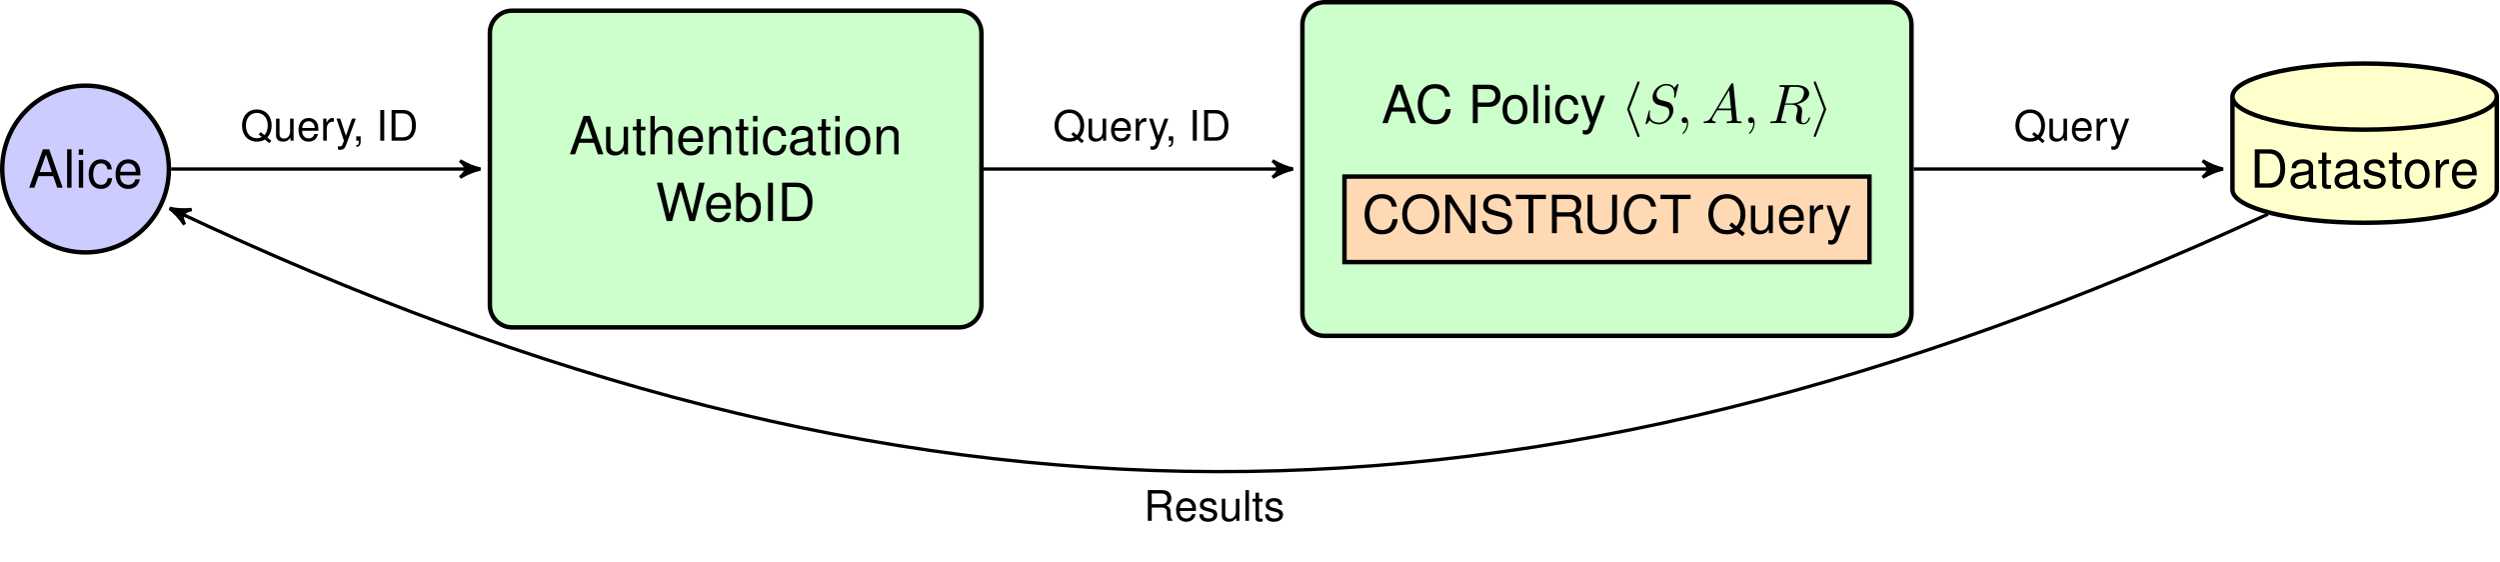
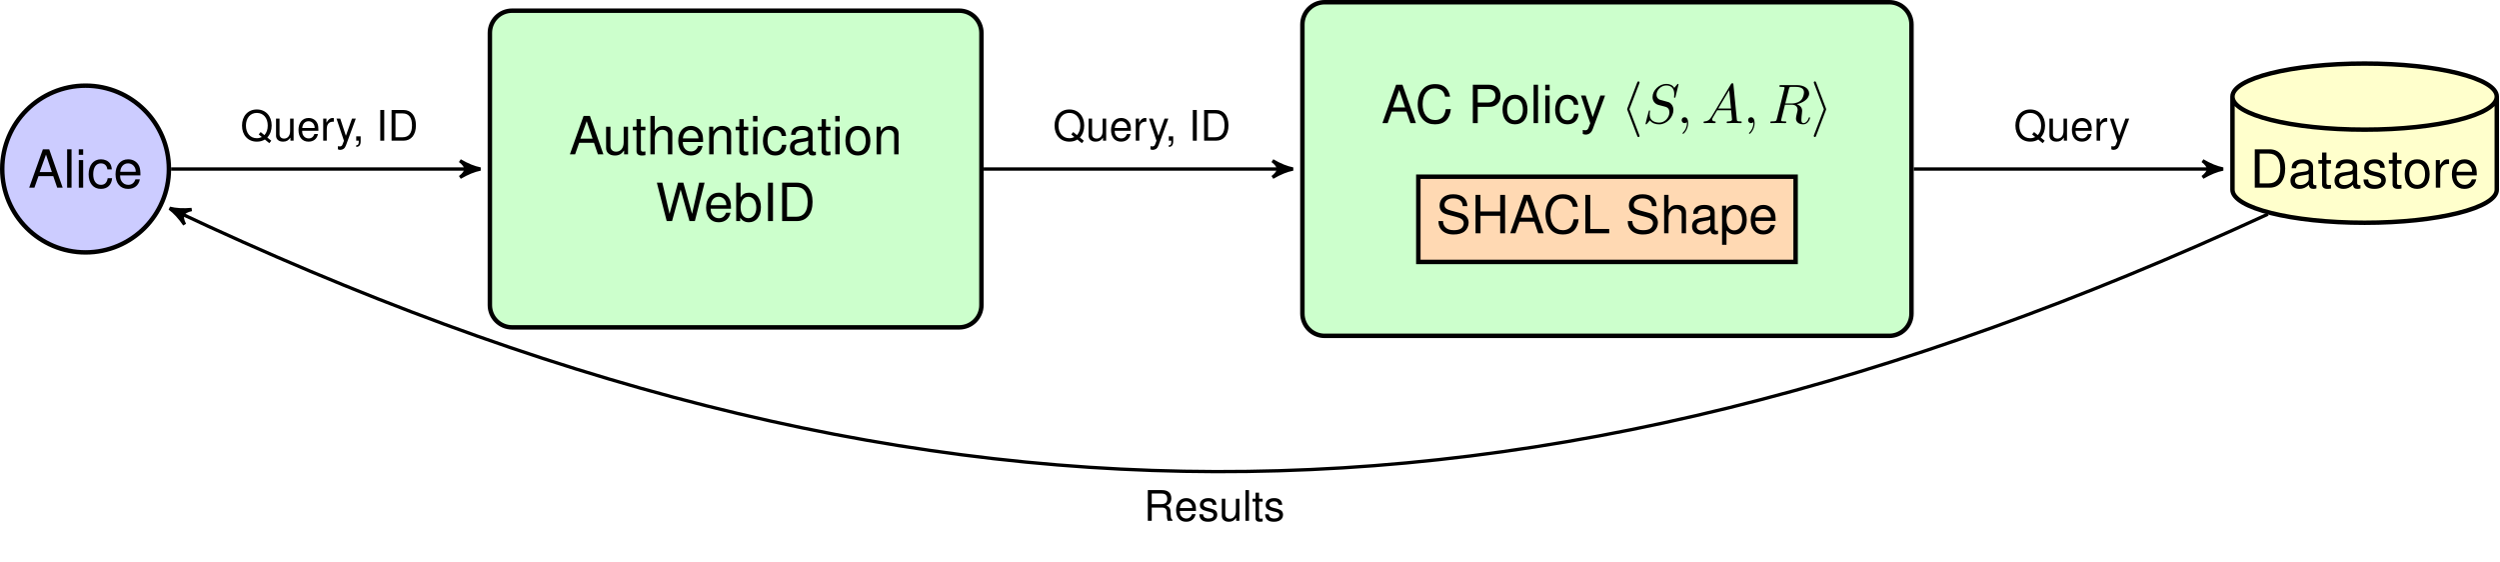
<svg xmlns="http://www.w3.org/2000/svg" xmlns:xlink="http://www.w3.org/1999/xlink" version="1.1" width="447.578pt" height="100.443pt" viewBox="2.789 -12.152 447.578 100.443">
  <defs>
    <use id="g3-65" xlink:href="#g1-65" transform="scale(1.25)" />
    <use id="g3-67" xlink:href="#g1-67" transform="scale(1.25)" />
    <use id="g3-68" xlink:href="#g1-68" transform="scale(1.25)" />
+     <use id="g3-72" xlink:href="#g1-72" transform="scale(1.25)" />
    <use id="g3-73" xlink:href="#g1-73" transform="scale(1.25)" />
-     <use id="g3-78" xlink:href="#g1-78" transform="scale(1.25)" />
-     <use id="g3-79" xlink:href="#g1-79" transform="scale(1.25)" />
+     <use id="g3-76" xlink:href="#g1-76" transform="scale(1.25)" />
    <use id="g3-80" xlink:href="#g1-80" transform="scale(1.25)" />
-     <use id="g3-81" xlink:href="#g1-81" transform="scale(1.25)" />
-     <use id="g3-82" xlink:href="#g1-82" transform="scale(1.25)" />
    <use id="g3-83" xlink:href="#g1-83" transform="scale(1.25)" />
-     <use id="g3-84" xlink:href="#g1-84" transform="scale(1.25)" />
-     <use id="g3-85" xlink:href="#g1-85" transform="scale(1.25)" />
    <use id="g3-87" xlink:href="#g1-87" transform="scale(1.25)" />
    <use id="g3-97" xlink:href="#g1-97" transform="scale(1.25)" />
    <use id="g3-98" xlink:href="#g1-98" transform="scale(1.25)" />
    <use id="g3-99" xlink:href="#g1-99" transform="scale(1.25)" />
    <use id="g3-101" xlink:href="#g1-101" transform="scale(1.25)" />
    <use id="g3-104" xlink:href="#g1-104" transform="scale(1.25)" />
    <use id="g3-105" xlink:href="#g1-105" transform="scale(1.25)" />
    <use id="g3-108" xlink:href="#g1-108" transform="scale(1.25)" />
    <use id="g3-110" xlink:href="#g1-110" transform="scale(1.25)" />
    <use id="g3-111" xlink:href="#g1-111" transform="scale(1.25)" />
+     <use id="g3-112" xlink:href="#g1-112" transform="scale(1.25)" />
    <use id="g3-114" xlink:href="#g1-114" transform="scale(1.25)" />
    <use id="g3-115" xlink:href="#g1-115" transform="scale(1.25)" />
    <use id="g3-116" xlink:href="#g1-116" transform="scale(1.25)" />
    <use id="g3-117" xlink:href="#g1-117" transform="scale(1.25)" />
    <use id="g3-121" xlink:href="#g1-121" transform="scale(1.25)" />
+     <path id="g4-104" d="M3.268 -7.093C3.318 -7.203 3.318 -7.223 3.318 -7.273C3.318 -7.382 3.228 -7.472 3.118 -7.472C3.029 -7.472 2.959 -7.422 2.889 -7.243L1.146 -2.67C1.126 -2.61 1.096 -2.55 1.096 -2.491C1.096 -2.461 1.096 -2.441 1.146 -2.321L2.889 2.252C2.929 2.361 2.979 2.491 3.118 2.491C3.228 2.491 3.318 2.401 3.318 2.291C3.318 2.262 3.318 2.242 3.268 2.132L1.504 -2.491L3.268 -7.093Z" />
+     <path id="g4-105" d="M2.72 -2.321C2.77 -2.441 2.77 -2.461 2.77 -2.491S2.77 -2.54 2.72 -2.66L0.976 -7.243C0.917 -7.412 0.857 -7.472 0.747 -7.472S0.548 -7.382 0.548 -7.273C0.548 -7.243 0.548 -7.223 0.598 -7.113L2.361 -2.491L0.598 2.112C0.548 2.222 0.548 2.242 0.548 2.291C0.548 2.401 0.638 2.491 0.747 2.491C0.877 2.491 0.917 2.391 0.956 2.291L2.72 -2.321Z" />
+     <path id="g5-59" d="M2.022 -0.01C2.022 -0.667 1.773 -1.056 1.385 -1.056C1.056 -1.056 0.857 -0.807 0.857 -0.528C0.857 -0.259 1.056 0 1.385 0C1.504 0 1.634 -0.04 1.733 -0.13C1.763 -0.149 1.773 -0.159 1.783 -0.159S1.803 -0.149 1.803 -0.01C1.803 0.727 1.455 1.325 1.126 1.654C1.016 1.763 1.016 1.783 1.016 1.813C1.016 1.883 1.066 1.923 1.116 1.923C1.225 1.923 2.022 1.156 2.022 -0.01Z" />
+     <path id="g5-65" d="M1.783 -1.146C1.385 -0.478 0.996 -0.339 0.558 -0.309C0.438 -0.299 0.349 -0.299 0.349 -0.11C0.349 -0.05 0.399 0 0.478 0C0.747 0 1.056 -0.03 1.335 -0.03C1.664 -0.03 2.012 0 2.331 0C2.391 0 2.521 0 2.521 -0.189C2.521 -0.299 2.431 -0.309 2.361 -0.309C2.132 -0.329 1.893 -0.408 1.893 -0.658C1.893 -0.777 1.953 -0.887 2.032 -1.026L2.79 -2.301H5.29C5.31 -2.092 5.45 -0.737 5.45 -0.638C5.45 -0.339 4.932 -0.309 4.732 -0.309C4.593 -0.309 4.493 -0.309 4.493 -0.11C4.493 0 4.613 0 4.633 0C5.041 0 5.469 -0.03 5.878 -0.03C6.127 -0.03 6.755 0 7.004 0C7.064 0 7.183 0 7.183 -0.199C7.183 -0.309 7.083 -0.309 6.954 -0.309C6.336 -0.309 6.336 -0.379 6.306 -0.667L5.699 -6.894C5.679 -7.093 5.679 -7.133 5.509 -7.133C5.35 -7.133 5.31 -7.064 5.25 -6.964L1.783 -1.146ZM2.979 -2.61L4.941 -5.898L5.26 -2.61H2.979Z" />
+     <path id="g5-82" d="M3.736 -6.117C3.796 -6.356 3.826 -6.456 4.015 -6.486C4.105 -6.496 4.423 -6.496 4.623 -6.496C5.33 -6.496 6.436 -6.496 6.436 -5.509C6.436 -5.171 6.276 -4.483 5.888 -4.095C5.629 -3.836 5.101 -3.517 4.204 -3.517H3.088L3.736 -6.117ZM5.171 -3.387C6.177 -3.606 7.362 -4.304 7.362 -5.31C7.362 -6.167 6.466 -6.804 5.161 -6.804H2.321C2.122 -6.804 2.032 -6.804 2.032 -6.605C2.032 -6.496 2.122 -6.496 2.311 -6.496C2.331 -6.496 2.521 -6.496 2.69 -6.476C2.869 -6.456 2.959 -6.446 2.959 -6.316C2.959 -6.276 2.949 -6.247 2.919 -6.127L1.584 -0.777C1.484 -0.389 1.465 -0.309 0.677 -0.309C0.498 -0.309 0.408 -0.309 0.408 -0.11C0.408 0 0.528 0 0.548 0C0.827 0 1.524 -0.03 1.803 -0.03S2.79 0 3.068 0C3.148 0 3.268 0 3.268 -0.199C3.268 -0.309 3.178 -0.309 2.989 -0.309C2.62 -0.309 2.341 -0.309 2.341 -0.488C2.341 -0.548 2.361 -0.598 2.371 -0.658L3.029 -3.298H4.214C5.121 -3.298 5.3 -2.74 5.3 -2.391C5.3 -2.242 5.22 -1.933 5.161 -1.704C5.091 -1.425 5.001 -1.056 5.001 -0.857C5.001 0.219 6.197 0.219 6.326 0.219C7.173 0.219 7.522 -0.787 7.522 -0.927C7.522 -1.046 7.412 -1.046 7.402 -1.046C7.313 -1.046 7.293 -0.976 7.273 -0.907C7.024 -0.169 6.595 0 6.366 0C6.037 0 5.968 -0.219 5.968 -0.608C5.968 -0.917 6.027 -1.425 6.067 -1.743C6.087 -1.883 6.107 -2.072 6.107 -2.212C6.107 -2.979 5.44 -3.288 5.171 -3.387Z" />
+     <path id="g5-83" d="M6.426 -6.924C6.426 -6.954 6.406 -7.024 6.316 -7.024C6.267 -7.024 6.257 -7.014 6.137 -6.874L5.659 -6.306C5.4 -6.775 4.882 -7.024 4.234 -7.024C2.969 -7.024 1.773 -5.878 1.773 -4.672C1.773 -3.866 2.301 -3.407 2.809 -3.258L3.875 -2.979C4.244 -2.889 4.792 -2.74 4.792 -1.923C4.792 -1.026 3.975 -0.09 2.999 -0.09C2.361 -0.09 1.255 -0.309 1.255 -1.544C1.255 -1.783 1.305 -2.022 1.315 -2.082C1.325 -2.122 1.335 -2.132 1.335 -2.152C1.335 -2.252 1.265 -2.262 1.215 -2.262S1.146 -2.252 1.116 -2.222C1.076 -2.182 0.518 0.09 0.518 0.12C0.518 0.179 0.568 0.219 0.628 0.219C0.677 0.219 0.687 0.209 0.807 0.07L1.295 -0.498C1.724 0.08 2.401 0.219 2.979 0.219C4.334 0.219 5.509 -1.106 5.509 -2.341C5.509 -3.029 5.171 -3.367 5.021 -3.507C4.792 -3.736 4.643 -3.776 3.756 -4.005C3.537 -4.065 3.178 -4.164 3.088 -4.184C2.819 -4.274 2.481 -4.563 2.481 -5.091C2.481 -5.898 3.278 -6.745 4.224 -6.745C5.051 -6.745 5.659 -6.316 5.659 -5.2C5.659 -4.882 5.619 -4.702 5.619 -4.643C5.619 -4.633 5.619 -4.543 5.738 -4.543C5.838 -4.543 5.848 -4.573 5.888 -4.742L6.426 -6.924Z" />
    <path id="g1-44" d="M0.656 -0.785V0H1.109V0.136C1.109 0.656 1.011 0.807 0.656 0.822V1.109C1.184 1.109 1.448 0.769 1.448 0.121V-0.785H0.656Z" />
    <path id="g1-65" d="M3.576 -1.652L4.141 0H4.926L2.995 -5.499H2.089L0.128 0H0.875L1.456 -1.652H3.576ZM3.379 -2.24H1.629L2.535 -4.745L3.379 -2.24Z" />
    <path id="g1-67" d="M4.994 -3.794C4.775 -5.001 4.081 -5.59 2.874 -5.59C2.135 -5.59 1.539 -5.356 1.131 -4.903C0.634 -4.36 0.362 -3.576 0.362 -2.685C0.362 -1.78 0.641 -1.003 1.162 -0.468C1.584 -0.03 2.127 0.173 2.844 0.173C4.187 0.173 4.941 -0.551 5.107 -2.007H4.383C4.322 -1.629 4.247 -1.373 4.134 -1.154C3.907 -0.702 3.44 -0.445 2.851 -0.445C1.758 -0.445 1.064 -1.32 1.064 -2.693C1.064 -4.104 1.727 -4.971 2.791 -4.971C3.236 -4.971 3.651 -4.835 3.877 -4.624C4.081 -4.435 4.194 -4.202 4.277 -3.794H4.994Z" />
    <path id="g1-68" d="M0.671 0H2.791C4.179 0 5.031 -1.041 5.031 -2.753C5.031 -4.458 4.187 -5.499 2.791 -5.499H0.671V0ZM1.373 -0.619V-4.881H2.67C3.757 -4.881 4.33 -4.149 4.33 -2.746C4.33 -1.358 3.757 -0.619 2.67 -0.619H1.373Z" />
+     <path id="g1-72" d="M4.156 -2.504V0H4.858V-5.499H4.156V-3.123H1.328V-5.499H0.626V0H1.335V-2.504H4.156Z" />
    <path id="g1-73" d="M1.463 -5.499H0.754V0H1.463V-5.499Z" />
-     <path id="g1-78" d="M4.873 -5.499H4.209V-1.003L1.335 -5.499H0.573V0H1.237V-4.458L4.081 0H4.873V-5.499Z" />
-     <path id="g1-79" d="M2.934 -5.59C1.358 -5.59 0.287 -4.428 0.287 -2.708S1.358 0.173 2.942 0.173C3.606 0.173 4.202 -0.03 4.647 -0.407C5.243 -0.913 5.597 -1.765 5.597 -2.663C5.597 -4.435 4.549 -5.59 2.934 -5.59ZM2.934 -4.971C4.126 -4.971 4.896 -4.066 4.896 -2.678C4.896 -1.35 4.104 -0.445 2.942 -0.445C1.773 -0.445 0.988 -1.35 0.988 -2.708S1.773 -4.971 2.934 -4.971Z" />
+     <path id="g1-76" d="M1.305 -5.499H0.603V0H4.021V-0.619H1.305V-5.499Z" />
    <path id="g1-80" d="M1.388 -2.331H3.115C3.545 -2.331 3.885 -2.459 4.179 -2.723C4.511 -3.025 4.654 -3.379 4.654 -3.885C4.654 -4.918 4.043 -5.499 2.957 -5.499H0.686V0H1.388V-2.331ZM1.388 -2.949V-4.881H2.851C3.523 -4.881 3.923 -4.518 3.923 -3.915S3.523 -2.949 2.851 -2.949H1.388Z" />
    <path id="g1-81" d="M5.529 0.008L4.82 -0.573C5.341 -1.147 5.597 -1.856 5.597 -2.723C5.597 -4.428 4.526 -5.59 2.942 -5.59S0.287 -4.428 0.287 -2.708S1.358 0.173 2.942 0.173C3.485 0.173 3.938 0.053 4.383 -0.211L5.175 0.445L5.529 0.008ZM3.628 -1.546L3.281 -1.124L3.84 -0.656C3.515 -0.505 3.266 -0.445 2.934 -0.445C1.765 -0.445 0.988 -1.35 0.988 -2.708S1.773 -4.971 2.942 -4.971S4.896 -4.066 4.896 -2.716C4.896 -2.007 4.707 -1.456 4.3 -0.996L3.628 -1.546Z" />
    <path id="g1-82" d="M1.403 -2.369H3.213C3.84 -2.369 4.119 -2.067 4.119 -1.388L4.111 -0.898C4.111 -0.558 4.171 -0.226 4.27 0H5.122V-0.173C4.858 -0.355 4.805 -0.551 4.79 -1.282C4.782 -2.188 4.639 -2.459 4.043 -2.716C4.662 -3.017 4.911 -3.402 4.911 -4.028C4.911 -4.979 4.315 -5.499 3.236 -5.499H0.702V0H1.403V-2.369ZM1.403 -2.987V-4.881H3.1C3.493 -4.881 3.719 -4.82 3.892 -4.669C4.081 -4.511 4.179 -4.262 4.179 -3.93C4.179 -3.281 3.847 -2.987 3.1 -2.987H1.403Z" />
    <path id="g1-83" d="M4.496 -3.885C4.488 -4.963 3.749 -5.59 2.482 -5.59C1.275 -5.59 0.528 -4.971 0.528 -3.975C0.528 -3.304 0.883 -2.882 1.607 -2.693L2.972 -2.331C3.666 -2.15 3.983 -1.871 3.983 -1.441C3.983 -1.147 3.824 -0.845 3.591 -0.679C3.372 -0.528 3.025 -0.445 2.58 -0.445C1.984 -0.445 1.577 -0.588 1.313 -0.905C1.109 -1.147 1.018 -1.411 1.026 -1.75H0.362C0.37 -1.245 0.468 -0.913 0.686 -0.611C1.064 -0.098 1.697 0.173 2.535 0.173C3.191 0.173 3.726 0.023 4.081 -0.249C4.451 -0.543 4.684 -1.033 4.684 -1.509C4.684 -2.188 4.262 -2.685 3.515 -2.889L2.135 -3.259C1.471 -3.44 1.23 -3.651 1.23 -4.073C1.23 -4.632 1.72 -5.001 2.459 -5.001C3.334 -5.001 3.824 -4.601 3.832 -3.885H4.496Z" />
-     <path id="g1-84" d="M2.67 -4.881H4.473V-5.499H0.158V-4.881H1.969V0H2.67V-4.881Z" />
-     <path id="g1-85" d="M4.164 -5.499V-1.637C4.164 -0.898 3.628 -0.445 2.746 -0.445C2.338 -0.445 2.007 -0.543 1.743 -0.732C1.471 -0.943 1.343 -1.222 1.343 -1.637V-5.499H0.641V-1.637C0.641 -0.52 1.441 0.173 2.746 0.173C4.036 0.173 4.865 -0.536 4.865 -1.637V-5.499H4.164Z" />
    <path id="g1-87" d="M5.612 0L7.008 -5.499H6.223L5.212 -1.033L3.96 -5.499H3.206L1.984 -1.033L0.95 -5.499H0.166L1.577 0H2.346L3.576 -4.518L4.843 0H5.612Z" />
    <path id="g1-97" d="M4.036 -0.37C3.968 -0.355 3.938 -0.355 3.9 -0.355C3.681 -0.355 3.56 -0.468 3.56 -0.664V-2.987C3.56 -3.689 3.047 -4.066 2.074 -4.066C1.501 -4.066 1.026 -3.9 0.762 -3.606C0.581 -3.402 0.505 -3.176 0.49 -2.783H1.124C1.177 -3.266 1.463 -3.485 2.052 -3.485C2.618 -3.485 2.934 -3.274 2.934 -2.897V-2.731C2.934 -2.467 2.776 -2.354 2.278 -2.293C1.388 -2.18 1.252 -2.15 1.011 -2.052C0.551 -1.863 0.317 -1.509 0.317 -0.996C0.317 -0.279 0.815 0.173 1.614 0.173C2.112 0.173 2.512 0 2.957 -0.407C3.002 -0.008 3.198 0.173 3.606 0.173C3.734 0.173 3.832 0.158 4.036 0.106V-0.37ZM2.934 -1.245C2.934 -1.033 2.874 -0.905 2.685 -0.732C2.429 -0.498 2.12 -0.377 1.75 -0.377C1.26 -0.377 0.973 -0.611 0.973 -1.011C0.973 -1.426 1.252 -1.637 1.924 -1.735C2.587 -1.825 2.723 -1.856 2.934 -1.954V-1.245Z" />
    <path id="g1-98" d="M0.407 -5.499V0H0.973V-0.505C1.275 -0.045 1.675 0.173 2.225 0.173C3.266 0.173 3.945 -0.679 3.945 -1.991C3.945 -3.274 3.296 -4.066 2.255 -4.066C1.712 -4.066 1.328 -3.862 1.033 -3.417V-5.499H0.407ZM2.135 -3.477C2.836 -3.477 3.289 -2.866 3.289 -1.924C3.289 -1.026 2.821 -0.415 2.135 -0.415C1.471 -0.415 1.033 -1.018 1.033 -1.946S1.471 -3.477 2.135 -3.477Z" />
    <path id="g1-99" d="M3.553 -2.625C3.523 -3.01 3.44 -3.259 3.289 -3.477C3.017 -3.847 2.542 -4.066 1.991 -4.066C0.928 -4.066 0.234 -3.221 0.234 -1.908C0.234 -0.634 0.913 0.173 1.984 0.173C2.927 0.173 3.523 -0.392 3.598 -1.358H2.965C2.859 -0.724 2.535 -0.407 1.999 -0.407C1.305 -0.407 0.89 -0.973 0.89 -1.908C0.89 -2.897 1.297 -3.485 1.984 -3.485C2.512 -3.485 2.844 -3.176 2.919 -2.625H3.553Z" />
    <path id="g1-101" d="M3.87 -1.765C3.87 -2.369 3.824 -2.731 3.711 -3.025C3.455 -3.674 2.851 -4.066 2.112 -4.066C1.011 -4.066 0.302 -3.221 0.302 -1.924S0.988 0.173 2.097 0.173C3.002 0.173 3.628 -0.339 3.787 -1.199H3.153C2.98 -0.679 2.625 -0.407 2.12 -0.407C1.72 -0.407 1.38 -0.588 1.169 -0.92C1.018 -1.147 0.966 -1.373 0.958 -1.765H3.87ZM0.973 -2.278C1.026 -3.01 1.471 -3.485 2.105 -3.485C2.723 -3.485 3.198 -2.972 3.198 -2.323C3.198 -2.308 3.198 -2.293 3.191 -2.278H0.973Z" />
    <path id="g1-104" d="M0.528 -5.499V0H1.154V-2.18C1.154 -2.987 1.577 -3.515 2.225 -3.515C2.429 -3.515 2.633 -3.447 2.783 -3.334C2.965 -3.206 3.04 -3.017 3.04 -2.738V0H3.666V-2.987C3.666 -3.651 3.191 -4.066 2.421 -4.066C1.863 -4.066 1.524 -3.892 1.154 -3.41V-5.499H0.528Z" />
    <path id="g1-105" d="M1.131 -3.953H0.505V0H1.131V-3.953ZM1.131 -5.499H0.498V-4.707H1.131V-5.499Z" />
    <path id="g1-108" d="M1.147 -5.499H0.513V0H1.147V-5.499Z" />
    <path id="g1-110" d="M0.528 -3.953V0H1.162V-2.18C1.162 -2.987 1.584 -3.515 2.233 -3.515C2.731 -3.515 3.047 -3.213 3.047 -2.738V0H3.674V-2.987C3.674 -3.643 3.183 -4.066 2.421 -4.066C1.833 -4.066 1.456 -3.84 1.109 -3.289V-3.953H0.528Z" />
    <path id="g1-111" d="M2.052 -4.066C0.943 -4.066 0.272 -3.274 0.272 -1.946S0.935 0.173 2.059 0.173C3.168 0.173 3.847 -0.619 3.847 -1.916C3.847 -3.281 3.191 -4.066 2.052 -4.066ZM2.059 -3.485C2.768 -3.485 3.191 -2.904 3.191 -1.924C3.191 -0.996 2.753 -0.407 2.059 -0.407C1.358 -0.407 0.928 -0.988 0.928 -1.946C0.928 -2.897 1.358 -3.485 2.059 -3.485Z" />
+     <path id="g1-112" d="M0.407 1.644H1.041V-0.415C1.373 -0.008 1.743 0.173 2.255 0.173C3.274 0.173 3.945 -0.649 3.945 -1.908C3.945 -3.236 3.296 -4.066 2.248 -4.066C1.712 -4.066 1.282 -3.824 0.988 -3.357V-3.953H0.407V1.644ZM2.142 -3.477C2.836 -3.477 3.289 -2.866 3.289 -1.924C3.289 -1.026 2.829 -0.415 2.142 -0.415C1.478 -0.415 1.041 -1.018 1.041 -1.946S1.478 -3.477 2.142 -3.477Z" />
    <path id="g1-114" d="M0.52 -3.953V0H1.154V-2.052C1.154 -2.618 1.297 -2.987 1.599 -3.206C1.795 -3.349 1.984 -3.394 2.421 -3.402V-4.043C2.316 -4.058 2.263 -4.066 2.18 -4.066C1.773 -4.066 1.463 -3.824 1.101 -3.236V-3.953H0.52Z" />
    <path id="g1-115" d="M3.304 -2.851C3.296 -3.628 2.783 -4.066 1.871 -4.066C0.95 -4.066 0.355 -3.591 0.355 -2.859C0.355 -2.24 0.671 -1.946 1.607 -1.72L2.195 -1.577C2.633 -1.471 2.806 -1.313 2.806 -1.026C2.806 -0.656 2.436 -0.407 1.886 -0.407C1.546 -0.407 1.26 -0.505 1.101 -0.671C1.003 -0.785 0.958 -0.898 0.92 -1.177H0.256C0.287 -0.264 0.8 0.173 1.833 0.173C2.829 0.173 3.462 -0.317 3.462 -1.079C3.462 -1.667 3.13 -1.991 2.346 -2.18L1.743 -2.323C1.23 -2.444 1.011 -2.61 1.011 -2.889C1.011 -3.251 1.335 -3.485 1.848 -3.485C2.354 -3.485 2.625 -3.266 2.64 -2.851H3.304Z" />
    <path id="g1-116" d="M1.916 -3.953H1.267V-5.039H0.641V-3.953H0.106V-3.44H0.641V-0.453C0.641 -0.053 0.913 0.173 1.403 0.173C1.554 0.173 1.705 0.158 1.916 0.121V-0.407C1.833 -0.385 1.735 -0.377 1.614 -0.377C1.343 -0.377 1.267 -0.453 1.267 -0.732V-3.44H1.916V-3.953Z" />
    <path id="g1-117" d="M3.636 0V-3.953H3.01V-1.712C3.01 -0.905 2.587 -0.377 1.931 -0.377C1.433 -0.377 1.116 -0.679 1.116 -1.154V-3.953H0.49V-0.905C0.49 -0.249 0.981 0.173 1.75 0.173C2.331 0.173 2.7 -0.03 3.07 -0.551V0H3.636Z" />
    <path id="g1-121" d="M2.927 -3.953L1.833 -0.875L0.822 -3.953H0.151L1.486 0.015L1.245 0.641C1.147 0.92 1.003 1.026 0.739 1.026C0.649 1.026 0.543 1.011 0.407 0.981V1.546C0.536 1.614 0.664 1.644 0.83 1.644C1.033 1.644 1.252 1.577 1.418 1.456C1.614 1.313 1.727 1.147 1.848 0.83L3.606 -3.953H2.927Z" />
-     <path id="g4-104" d="M3.268 -7.093C3.318 -7.203 3.318 -7.223 3.318 -7.273C3.318 -7.382 3.228 -7.472 3.118 -7.472C3.029 -7.472 2.959 -7.422 2.889 -7.243L1.146 -2.67C1.126 -2.61 1.096 -2.55 1.096 -2.491C1.096 -2.461 1.096 -2.441 1.146 -2.321L2.889 2.252C2.929 2.361 2.979 2.491 3.118 2.491C3.228 2.491 3.318 2.401 3.318 2.291C3.318 2.262 3.318 2.242 3.268 2.132L1.504 -2.491L3.268 -7.093Z" />
-     <path id="g4-105" d="M2.72 -2.321C2.77 -2.441 2.77 -2.461 2.77 -2.491S2.77 -2.54 2.72 -2.66L0.976 -7.243C0.917 -7.412 0.857 -7.472 0.747 -7.472S0.548 -7.382 0.548 -7.273C0.548 -7.243 0.548 -7.223 0.598 -7.113L2.361 -2.491L0.598 2.112C0.548 2.222 0.548 2.242 0.548 2.291C0.548 2.401 0.638 2.491 0.747 2.491C0.877 2.491 0.917 2.391 0.956 2.291L2.72 -2.321Z" />
-     <path id="g5-59" d="M2.022 -0.01C2.022 -0.667 1.773 -1.056 1.385 -1.056C1.056 -1.056 0.857 -0.807 0.857 -0.528C0.857 -0.259 1.056 0 1.385 0C1.504 0 1.634 -0.04 1.733 -0.13C1.763 -0.149 1.773 -0.159 1.783 -0.159S1.803 -0.149 1.803 -0.01C1.803 0.727 1.455 1.325 1.126 1.654C1.016 1.763 1.016 1.783 1.016 1.813C1.016 1.883 1.066 1.923 1.116 1.923C1.225 1.923 2.022 1.156 2.022 -0.01Z" />
-     <path id="g5-65" d="M1.783 -1.146C1.385 -0.478 0.996 -0.339 0.558 -0.309C0.438 -0.299 0.349 -0.299 0.349 -0.11C0.349 -0.05 0.399 0 0.478 0C0.747 0 1.056 -0.03 1.335 -0.03C1.664 -0.03 2.012 0 2.331 0C2.391 0 2.521 0 2.521 -0.189C2.521 -0.299 2.431 -0.309 2.361 -0.309C2.132 -0.329 1.893 -0.408 1.893 -0.658C1.893 -0.777 1.953 -0.887 2.032 -1.026L2.79 -2.301H5.29C5.31 -2.092 5.45 -0.737 5.45 -0.638C5.45 -0.339 4.932 -0.309 4.732 -0.309C4.593 -0.309 4.493 -0.309 4.493 -0.11C4.493 0 4.613 0 4.633 0C5.041 0 5.469 -0.03 5.878 -0.03C6.127 -0.03 6.755 0 7.004 0C7.064 0 7.183 0 7.183 -0.199C7.183 -0.309 7.083 -0.309 6.954 -0.309C6.336 -0.309 6.336 -0.379 6.306 -0.667L5.699 -6.894C5.679 -7.093 5.679 -7.133 5.509 -7.133C5.35 -7.133 5.31 -7.064 5.25 -6.964L1.783 -1.146ZM2.979 -2.61L4.941 -5.898L5.26 -2.61H2.979Z" />
-     <path id="g5-82" d="M3.736 -6.117C3.796 -6.356 3.826 -6.456 4.015 -6.486C4.105 -6.496 4.423 -6.496 4.623 -6.496C5.33 -6.496 6.436 -6.496 6.436 -5.509C6.436 -5.171 6.276 -4.483 5.888 -4.095C5.629 -3.836 5.101 -3.517 4.204 -3.517H3.088L3.736 -6.117ZM5.171 -3.387C6.177 -3.606 7.362 -4.304 7.362 -5.31C7.362 -6.167 6.466 -6.804 5.161 -6.804H2.321C2.122 -6.804 2.032 -6.804 2.032 -6.605C2.032 -6.496 2.122 -6.496 2.311 -6.496C2.331 -6.496 2.521 -6.496 2.69 -6.476C2.869 -6.456 2.959 -6.446 2.959 -6.316C2.959 -6.276 2.949 -6.247 2.919 -6.127L1.584 -0.777C1.484 -0.389 1.465 -0.309 0.677 -0.309C0.498 -0.309 0.408 -0.309 0.408 -0.11C0.408 0 0.528 0 0.548 0C0.827 0 1.524 -0.03 1.803 -0.03S2.79 0 3.068 0C3.148 0 3.268 0 3.268 -0.199C3.268 -0.309 3.178 -0.309 2.989 -0.309C2.62 -0.309 2.341 -0.309 2.341 -0.488C2.341 -0.548 2.361 -0.598 2.371 -0.658L3.029 -3.298H4.214C5.121 -3.298 5.3 -2.74 5.3 -2.391C5.3 -2.242 5.22 -1.933 5.161 -1.704C5.091 -1.425 5.001 -1.056 5.001 -0.857C5.001 0.219 6.197 0.219 6.326 0.219C7.173 0.219 7.522 -0.787 7.522 -0.927C7.522 -1.046 7.412 -1.046 7.402 -1.046C7.313 -1.046 7.293 -0.976 7.273 -0.907C7.024 -0.169 6.595 0 6.366 0C6.037 0 5.968 -0.219 5.968 -0.608C5.968 -0.917 6.027 -1.425 6.067 -1.743C6.087 -1.883 6.107 -2.072 6.107 -2.212C6.107 -2.979 5.44 -3.288 5.171 -3.387Z" />
-     <path id="g5-83" d="M6.426 -6.924C6.426 -6.954 6.406 -7.024 6.316 -7.024C6.267 -7.024 6.257 -7.014 6.137 -6.874L5.659 -6.306C5.4 -6.775 4.882 -7.024 4.234 -7.024C2.969 -7.024 1.773 -5.878 1.773 -4.672C1.773 -3.866 2.301 -3.407 2.809 -3.258L3.875 -2.979C4.244 -2.889 4.792 -2.74 4.792 -1.923C4.792 -1.026 3.975 -0.09 2.999 -0.09C2.361 -0.09 1.255 -0.309 1.255 -1.544C1.255 -1.783 1.305 -2.022 1.315 -2.082C1.325 -2.122 1.335 -2.132 1.335 -2.152C1.335 -2.252 1.265 -2.262 1.215 -2.262S1.146 -2.252 1.116 -2.222C1.076 -2.182 0.518 0.09 0.518 0.12C0.518 0.179 0.568 0.219 0.628 0.219C0.677 0.219 0.687 0.209 0.807 0.07L1.295 -0.498C1.724 0.08 2.401 0.219 2.979 0.219C4.334 0.219 5.509 -1.106 5.509 -2.341C5.509 -3.029 5.171 -3.367 5.021 -3.507C4.792 -3.736 4.643 -3.776 3.756 -4.005C3.537 -4.065 3.178 -4.164 3.088 -4.184C2.819 -4.274 2.481 -4.563 2.481 -5.091C2.481 -5.898 3.278 -6.745 4.224 -6.745C5.051 -6.745 5.659 -6.316 5.659 -5.2C5.659 -4.882 5.619 -4.702 5.619 -4.643C5.619 -4.633 5.619 -4.543 5.738 -4.543C5.838 -4.543 5.848 -4.573 5.888 -4.742L6.426 -6.924Z" />
  </defs>
  <g id="page1">
    <path d="M33.039 18.109C33.039 9.867 26.355 3.184 18.113 3.184C9.871 3.184 3.188 9.867 3.188 18.109C3.188 26.352 9.871 33.035 18.113 33.035C26.355 33.035 33.039 26.352 33.039 18.109Z" fill="#ccf" />
    <path d="M33.039 18.109C33.039 9.867 26.355 3.184 18.113 3.184C9.871 3.184 3.188 9.867 3.188 18.109C3.188 26.352 9.871 33.035 18.113 33.035C26.355 33.035 33.039 26.352 33.039 18.109Z" stroke="#000" fill="none" stroke-width="0.797" stroke-miterlimit="10" />
    <g transform="matrix(1 0 0 1 -234.0465 3.341)">
      <use x="241.904" y="18.11" xlink:href="#g3-65" />
      <use x="248.216" y="18.11" xlink:href="#g3-108" />
      <use x="250.317" y="18.11" xlink:href="#g3-105" />
      <use x="252.418" y="18.11" xlink:href="#g3-99" />
      <use x="257.151" y="18.11" xlink:href="#g3-101" />
    </g>
    <path d="M174.578 -10.238H94.511C92.308 -10.238 90.527 -8.453 90.527 -6.25V42.473C90.527 44.672 92.308 46.457 94.511 46.457H174.578C176.781 46.457 178.566 44.672 178.566 42.473V-6.25C178.566 -8.453 176.781 -10.238 174.578 -10.238Z" fill="#cfc" />
    <path d="M174.578 -10.238H94.511C92.308 -10.238 90.527 -8.453 90.527 -6.25V42.473C90.527 44.672 92.308 46.457 94.511 46.457H174.578C176.781 46.457 178.566 44.672 178.566 42.473V-6.25C178.566 -8.453 176.781 -10.238 174.578 -10.238Z" stroke="#000" fill="none" stroke-width="0.797" stroke-miterlimit="10" />
    <g transform="matrix(1 0 0 1 -253.638 9.3187)">
      <use x="358.337" y="6.155" xlink:href="#g3-65" />
      <use x="364.366" y="6.155" xlink:href="#g3-117" />
      <use x="369.628" y="6.155" xlink:href="#g3-116" />
      <use x="372.259" y="6.155" xlink:href="#g3-104" />
      <use x="377.521" y="6.155" xlink:href="#g3-101" />
      <use x="382.784" y="6.155" xlink:href="#g3-110" />
      <use x="388.046" y="6.155" xlink:href="#g3-116" />
      <use x="390.677" y="6.155" xlink:href="#g3-105" />
      <use x="392.778" y="6.155" xlink:href="#g3-99" />
      <use x="397.51" y="6.155" xlink:href="#g3-97" />
      <use x="402.772" y="6.155" xlink:href="#g3-116" />
      <use x="405.403" y="6.155" xlink:href="#g3-105" />
      <use x="407.505" y="6.155" xlink:href="#g3-111" />
      <use x="412.767" y="6.155" xlink:href="#g3-110" />
      <use x="373.863" y="18.11" xlink:href="#g3-87" />
      <use x="382.514" y="18.11" xlink:href="#g3-101" />
      <use x="387.776" y="18.11" xlink:href="#g3-98" />
      <use x="393.038" y="18.11" xlink:href="#g3-73" />
      <use x="395.669" y="18.11" xlink:href="#g3-68" />
    </g>
    <path d="M341.156 -11.754H240.039C237.836 -11.754 236.054 -9.969 236.054 -7.769V43.988C236.054 46.191 237.836 47.977 240.039 47.977H341.156C343.355 47.977 345.14 46.191 345.14 43.988V-7.769C345.14 -9.969 343.355 -11.754 341.156 -11.754Z" fill="#cfc" />
    <path d="M341.156 -11.754H240.039C237.836 -11.754 236.054 -9.969 236.054 -7.769V43.988C236.054 46.191 237.836 47.977 240.039 47.977H341.156C343.355 47.977 345.14 46.191 345.14 43.988V-7.769C345.14 -9.969 343.355 -11.754 341.156 -11.754Z" stroke="#000" fill="none" stroke-width="0.797" stroke-miterlimit="10" />
    <g transform="matrix(1 0 0 1 -264.162 15.6914)">
      <use x="514.389" y="-5.8" xlink:href="#g3-65" />
      <use x="520.418" y="-5.8" xlink:href="#g3-67" />
      <use x="529.883" y="-5.8" xlink:href="#g3-80" />
      <use x="535.722" y="-5.8" xlink:href="#g3-111" />
      <use x="540.984" y="-5.8" xlink:href="#g3-108" />
      <use x="543.085" y="-5.8" xlink:href="#g3-105" />
      <use x="545.187" y="-5.8" xlink:href="#g3-99" />
      <use x="549.919" y="-5.8" xlink:href="#g3-121" />
      <use x="557.282" y="-5.8" xlink:href="#g4-104" />
      <use x="561.156" y="-5.8" xlink:href="#g5-83" />
      <use x="567.286" y="-5.8" xlink:href="#g5-59" />
      <use x="571.714" y="-5.8" xlink:href="#g5-65" />
      <use x="579.186" y="-5.8" xlink:href="#g5-59" />
      <use x="583.614" y="-5.8" xlink:href="#g5-82" />
      <use x="591.255" y="-5.8" xlink:href="#g4-105" />
    </g>
    <path d="M402.629 21.809C402.629 25.078 413.226 27.727 426.301 27.727C439.371 27.727 449.969 25.078 449.969 21.809V5.144C449.969 1.875 439.371 -0.773 426.301 -0.773C413.226 -0.773 402.629 1.875 402.629 5.144ZM402.629 5.144C402.629 8.41 413.226 11.059 426.301 11.059C439.371 11.059 449.969 8.41 449.969 5.144" fill="#ffc" />
    <path d="M402.629 21.809C402.629 25.078 413.226 27.727 426.301 27.727C439.371 27.727 449.969 25.078 449.969 21.809V5.144C449.969 1.875 439.371 -0.773 426.301 -0.773C413.226 -0.773 402.629 1.875 402.629 5.144ZM402.629 5.144C402.629 8.41 413.226 11.059 426.301 11.059C439.371 11.059 449.969 8.41 449.969 5.144" stroke="#000" fill="none" stroke-width="0.797" stroke-miterlimit="10" />
    <g transform="matrix(1 0 0 1 -244.306 3.341)">
      <use x="650.091" y="18.11" xlink:href="#g3-68" />
      <use x="656.924" y="18.11" xlink:href="#g3-97" />
      <use x="662.187" y="18.11" xlink:href="#g3-116" />
      <use x="664.818" y="18.11" xlink:href="#g3-97" />
      <use x="670.08" y="18.11" xlink:href="#g3-115" />
      <use x="674.812" y="18.11" xlink:href="#g3-116" />
      <use x="677.443" y="18.11" xlink:href="#g3-111" />
      <use x="682.705" y="18.11" xlink:href="#g3-114" />
      <use x="685.857" y="18.11" xlink:href="#g3-101" />
    </g>
-     <path d="M243.59 34.77H337.613V19.457H243.59Z" fill="#ffd9b3" />
-     <path d="M243.59 34.77H337.613V19.457H243.59Z" stroke="#000" fill="none" stroke-width="0.797" stroke-miterlimit="10" />
-     <g transform="matrix(1 0 0 1 20.162 11.4782)">
-       <use x="226.58" y="18.11" xlink:href="#g3-67" />
-       <use x="233.414" y="18.11" xlink:href="#g3-79" />
-       <use x="240.777" y="18.11" xlink:href="#g3-78" />
-       <use x="247.61" y="18.11" xlink:href="#g3-83" />
-       <use x="253.923" y="18.11" xlink:href="#g3-84" />
-       <use x="259.706" y="18.11" xlink:href="#g3-82" />
-       <use x="266.161" y="18.11" xlink:href="#g3-85" />
-       <use x="272.994" y="18.11" xlink:href="#g3-67" />
-       <use x="279.827" y="18.11" xlink:href="#g3-84" />
-       <use x="288.241" y="18.11" xlink:href="#g3-81" />
-       <use x="295.604" y="18.11" xlink:href="#g3-117" />
-       <use x="300.866" y="18.11" xlink:href="#g3-101" />
-       <use x="306.129" y="18.11" xlink:href="#g3-114" />
-       <use x="309.564" y="18.11" xlink:href="#g3-121" />
+     <path d="M256.816 34.742H324.387V19.484H256.816Z" fill="#ffd9b3" />
+     <path d="M256.816 34.742H324.387V19.484H256.816Z" stroke="#000" fill="none" stroke-width="0.797" stroke-miterlimit="10" />
+     <g transform="matrix(1 0 0 1 33.389 11.5042)">
+       <use x="226.58" y="18.11" xlink:href="#g3-83" />
+       <use x="232.893" y="18.11" xlink:href="#g3-72" />
+       <use x="239.726" y="18.11" xlink:href="#g3-65" />
+       <use x="245.755" y="18.11" xlink:href="#g3-67" />
+       <use x="252.588" y="18.11" xlink:href="#g3-76" />
+       <use x="260.482" y="18.11" xlink:href="#g3-83" />
+       <use x="266.794" y="18.11" xlink:href="#g3-104" />
+       <use x="272.057" y="18.11" xlink:href="#g3-97" />
+       <use x="277.319" y="18.11" xlink:href="#g3-112" />
+       <use x="282.581" y="18.11" xlink:href="#g3-101" />
    </g>
    <path d="M33.434 18.109H87.918" stroke="#000" fill="none" stroke-width="0.598" stroke-miterlimit="10" />
    <path d="M88.832 18.109C87.687 17.883 86.543 17.422 85.168 16.621C86.543 17.652 86.543 18.57 85.168 19.602C86.543 18.797 87.687 18.34 88.832 18.109Z" />
    <path d="M88.832 18.109C87.687 17.883 86.543 17.422 85.168 16.621C86.543 17.652 86.543 18.57 85.168 19.602C86.543 18.797 87.687 18.34 88.832 18.109Z" stroke="#000" fill="none" stroke-width="0.598" stroke-miterlimit="10" stroke-linejoin="bevel" />
    <g transform="matrix(1 0 0 1 -180.7324 -5.0737)">
      <use x="226.58" y="18.11" xlink:href="#g1-81" />
      <use x="232.471" y="18.11" xlink:href="#g1-117" />
      <use x="236.681" y="18.11" xlink:href="#g1-101" />
      <use x="240.89" y="18.11" xlink:href="#g1-114" />
      <use x="243.639" y="18.11" xlink:href="#g1-121" />
      <use x="246.667" y="18.11" xlink:href="#g1-44" />
      <use x="250.877" y="18.11" xlink:href="#g1-73" />
      <use x="252.982" y="18.11" xlink:href="#g1-68" />
    </g>
    <path d="M178.965 18.109H233.445" stroke="#000" fill="none" stroke-width="0.598" stroke-miterlimit="10" />
    <path d="M234.363 18.109C233.219 17.883 232.07 17.422 230.695 16.621C232.07 17.652 232.07 18.57 230.695 19.602C232.07 18.797 233.219 18.34 234.363 18.109Z" />
    <path d="M234.363 18.109C233.219 17.883 232.07 17.422 230.695 16.621C232.07 17.652 232.07 18.57 230.695 19.602C232.07 18.797 233.219 18.34 234.363 18.109Z" stroke="#000" fill="none" stroke-width="0.598" stroke-miterlimit="10" stroke-linejoin="bevel" />
    <g transform="matrix(1 0 0 1 -35.203 -5.0737)">
      <use x="226.58" y="18.11" xlink:href="#g1-81" />
      <use x="232.471" y="18.11" xlink:href="#g1-117" />
      <use x="236.681" y="18.11" xlink:href="#g1-101" />
      <use x="240.89" y="18.11" xlink:href="#g1-114" />
      <use x="243.639" y="18.11" xlink:href="#g1-121" />
      <use x="246.667" y="18.11" xlink:href="#g1-44" />
      <use x="250.877" y="18.11" xlink:href="#g1-73" />
      <use x="252.982" y="18.11" xlink:href="#g1-68" />
    </g>
    <path d="M345.543 18.109H400.023" stroke="#000" fill="none" stroke-width="0.598" stroke-miterlimit="10" />
    <path d="M400.941 18.109C399.797 17.879 398.648 17.422 397.273 16.621C398.648 17.652 398.648 18.566 397.273 19.598C398.648 18.797 399.797 18.34 400.941 18.109Z" />
    <path d="M400.941 18.109C399.797 17.879 398.648 17.422 397.273 16.621C398.648 17.652 398.648 18.566 397.273 19.598C398.648 18.797 399.797 18.34 400.941 18.109Z" stroke="#000" fill="none" stroke-width="0.598" stroke-miterlimit="10" stroke-linejoin="bevel" />
    <g transform="matrix(1 0 0 1 136.888 -5.0739)">
      <use x="226.58" y="18.11" xlink:href="#g1-81" />
      <use x="232.471" y="18.11" xlink:href="#g1-117" />
      <use x="236.681" y="18.11" xlink:href="#g1-101" />
      <use x="240.89" y="18.11" xlink:href="#g1-114" />
      <use x="243.639" y="18.11" xlink:href="#g1-121" />
    </g>
    <path d="M408.973 26.191C274.957 87.992 165.484 87.523 34 25.527" stroke="#000" fill="none" stroke-width="0.598" stroke-miterlimit="10" />
    <path d="M33.172 25.137C34.109 25.836 34.949 26.738 35.852 28.051C35.047 26.531 35.438 25.699 37.121 25.355C35.535 25.492 34.305 25.418 33.172 25.137Z" />
    <path d="M33.172 25.137C34.109 25.836 34.949 26.738 35.852 28.051C35.047 26.531 35.438 25.699 37.121 25.355C35.535 25.492 34.305 25.418 33.172 25.137Z" stroke="#000" fill="none" stroke-width="0.598" stroke-miterlimit="10" stroke-linejoin="bevel" />
    <g transform="matrix(1 0 0 1 -18.915 62.9795)">
      <use x="226.58" y="18.11" xlink:href="#g1-82" />
      <use x="232.047" y="18.11" xlink:href="#g1-101" />
      <use x="236.257" y="18.11" xlink:href="#g1-115" />
      <use x="240.042" y="18.11" xlink:href="#g1-117" />
      <use x="244.252" y="18.11" xlink:href="#g1-108" />
      <use x="245.933" y="18.11" xlink:href="#g1-116" />
      <use x="248.038" y="18.11" xlink:href="#g1-115" />
    </g>
  </g>
</svg>
